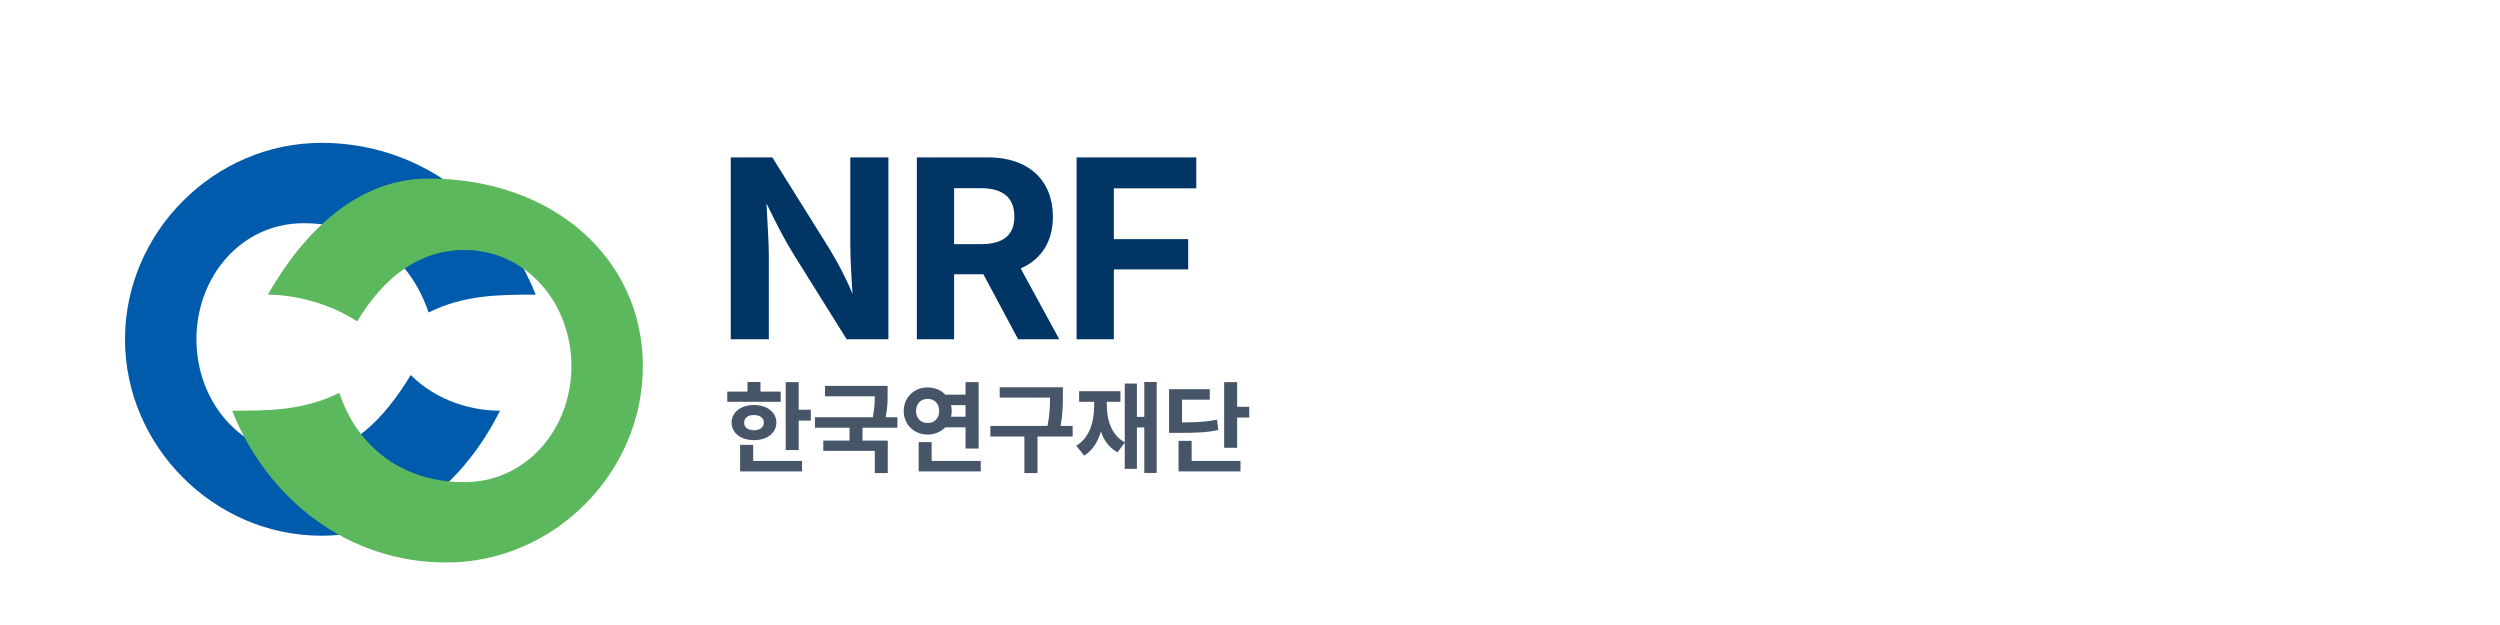
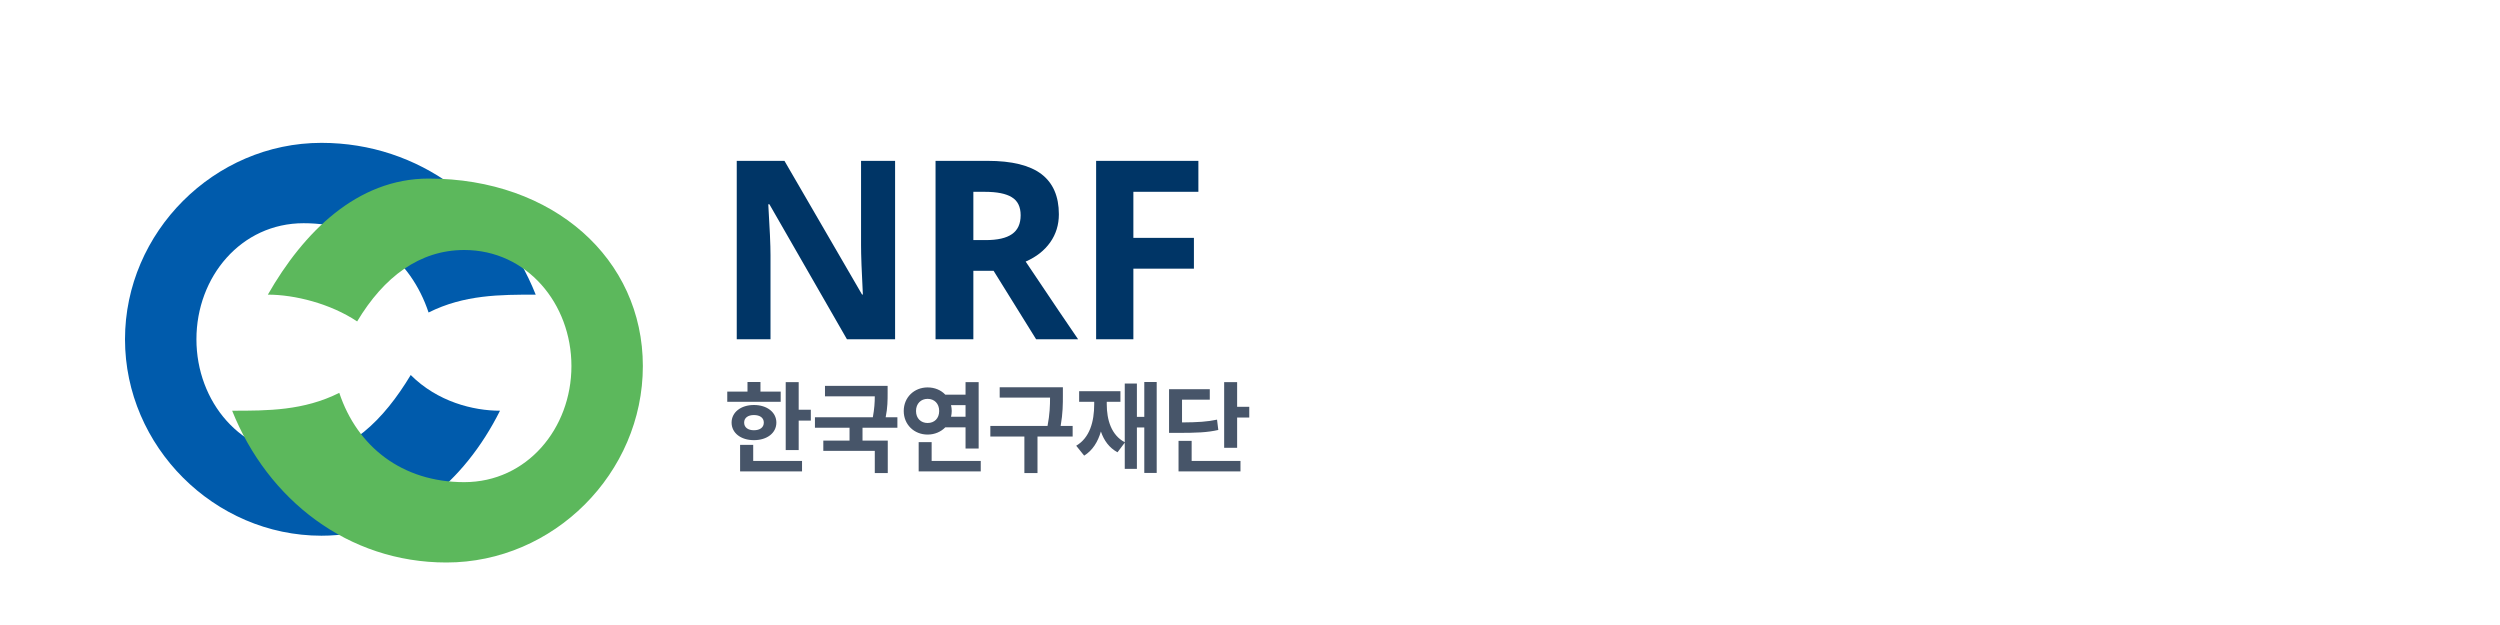
<svg xmlns="http://www.w3.org/2000/svg" viewBox="0 0 280 70" width="280" height="70" fill="none">
  <g transform="translate(10, 8)">
    <path d="M26 8 C14 8, 4 18, 4 30 C4 42, 14 52, 26 52 C35 52, 42 46, 46 38 C43 38, 39 37, 36 34 C33 39, 29 43, 24 43 C17 43, 12 37, 12 30 C12 23, 17 17, 24 17 C31 17, 36 21, 38 27 C42 25, 46 25, 50 25 C46 15, 37 8, 26 8 Z" fill="#005bac" />
    <path d="M38 12 C30 12, 24 18, 20 25 C23 25, 27 26, 30 28 C33 23, 37 20, 42 20 C49 20, 54 26, 54 33 C54 40, 49 46, 42 46 C35 46, 30 42, 28 36 C24 38, 20 38, 16 38 C20 48, 29 55, 40 55 C52 55, 62 45, 62 33 C62 21, 52 12, 38 12 Z" fill="#5cb85c" />
  </g>
-   <text x="80" y="38" font-family="'Space Grotesk', 'IBM Plex Sans', -apple-system, sans-serif" font-size="28" font-weight="700" fill="#003566" letter-spacing="-0.5">NRF</text>
+   <text x="80" y="38" font-family="'Open Sans', -apple-system, sans-serif" font-size="28" font-weight="700" fill="#003566" letter-spacing="-0.5">NRF</text>
  <text x="81" y="52" font-family="'Noto Sans KR', 'Apple SD Gothic Neo', sans-serif" font-size="11" font-weight="600" fill="#475569" letter-spacing="-0.3">한국연구재단</text>
</svg>
